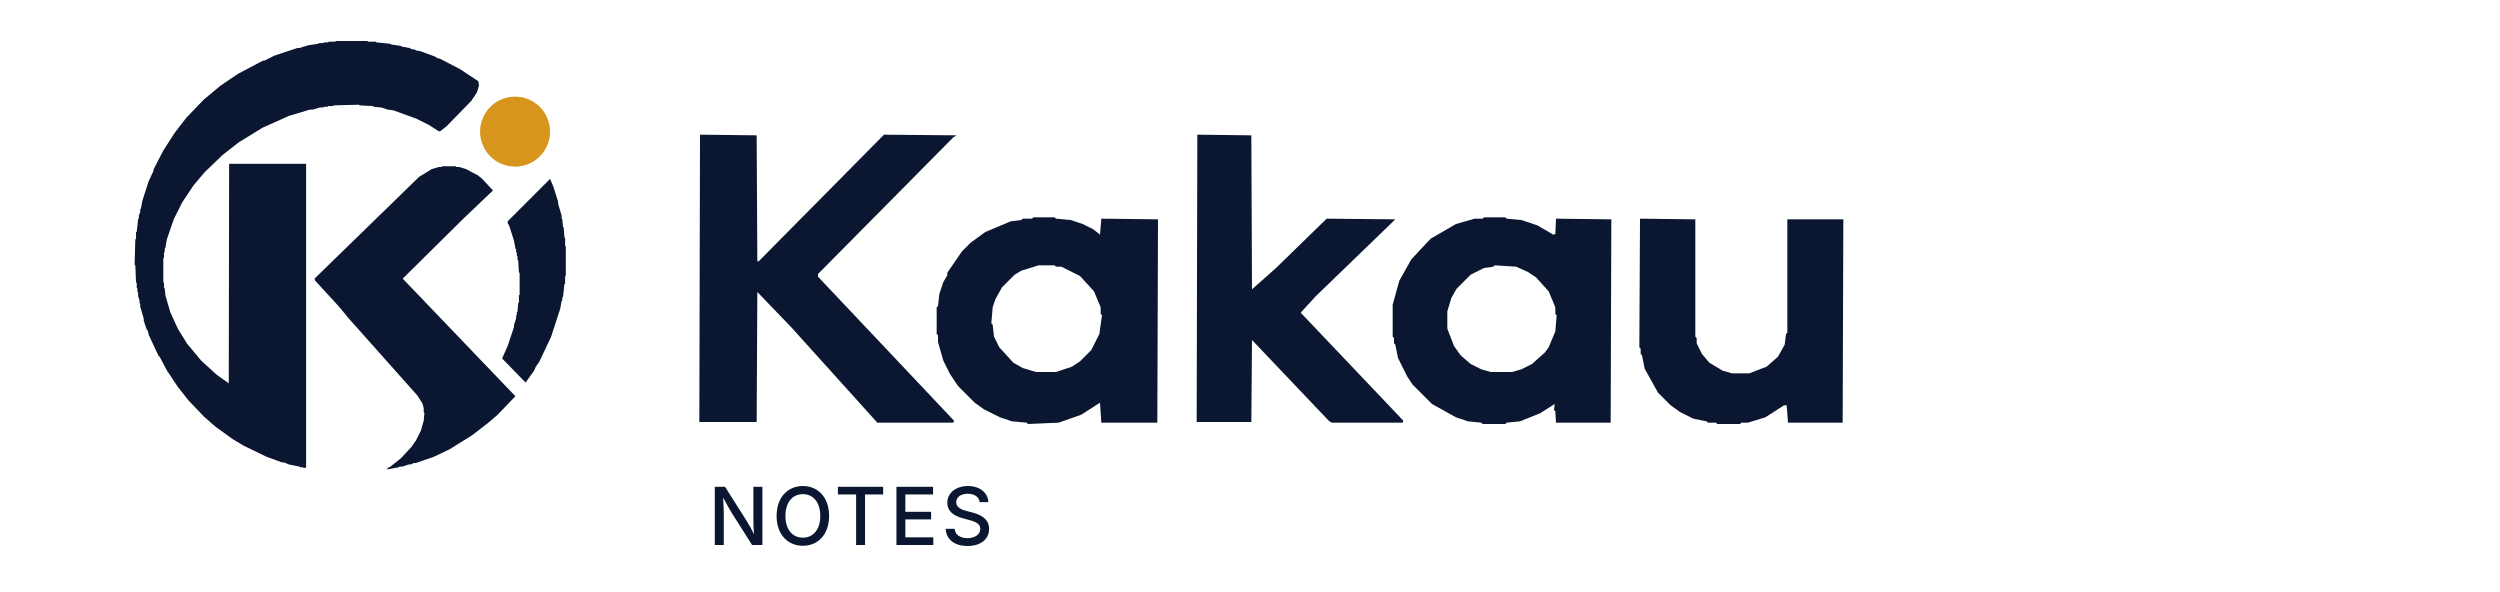
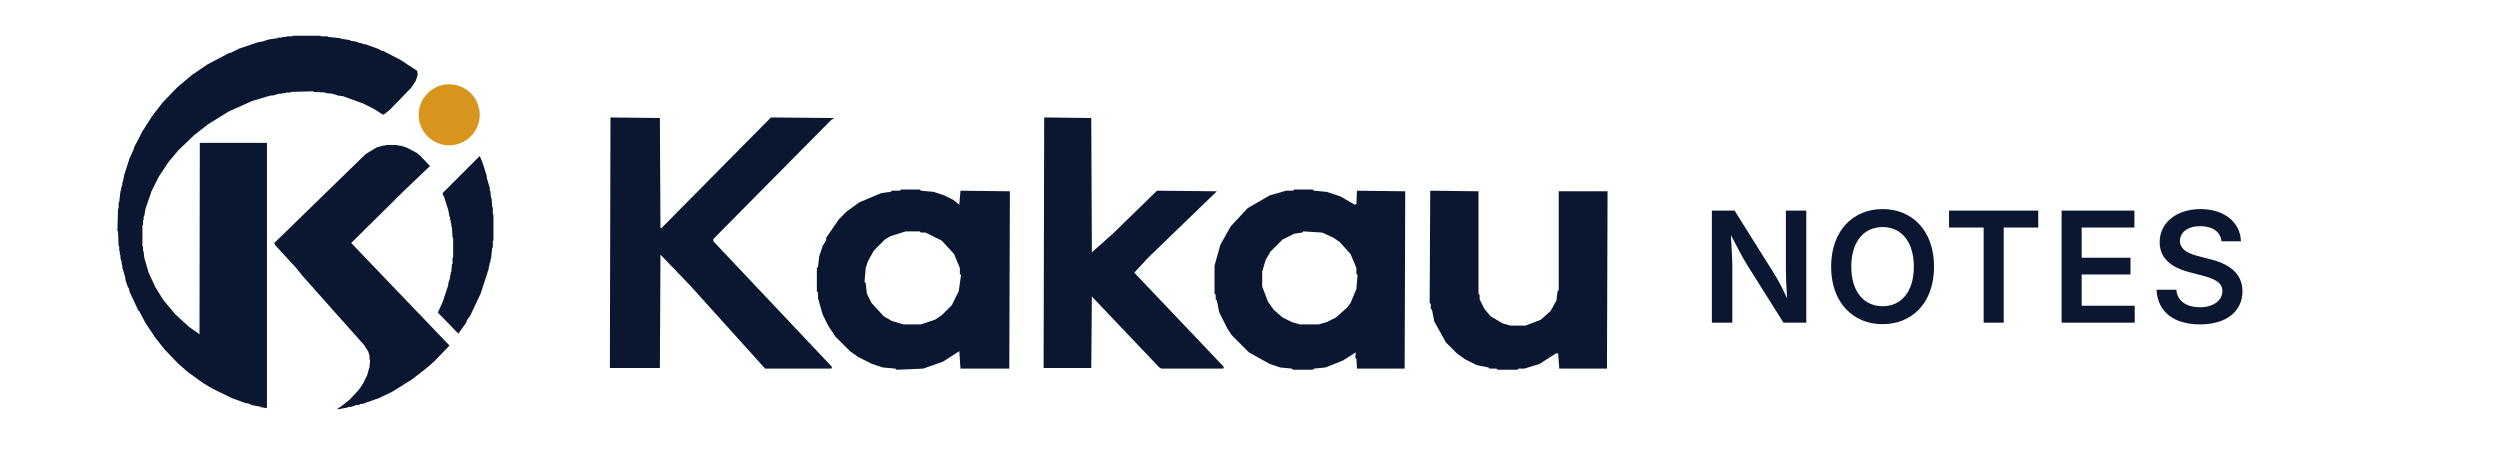
- <svg xmlns="http://www.w3.org/2000/svg" viewBox="0 0 1500 355" role="img" aria-label="Kakau logo">
+ <svg xmlns="http://www.w3.org/2000/svg" viewBox="0 0 1720 310" role="img" aria-label="Kakau logo">
  <g transform="translate(-53,-55) scale(.42)">
    <path d="M606.0,189.5 L651.0,189.5 L652.0,190.5 L663.0,190.5 L664.0,191.5 L684.0,193.5 L685.0,194.5 L699.0,196.5 L700.0,197.5 L711.0,199.5 L715.0,201.5 L718.0,201.5 L722.0,203.5 L725.0,203.5 L747.0,211.5 L752.0,214.5 L754.0,214.5 L783.0,229.5 L809.5,247.0 L810.5,253.0 L807.5,263.0 L799.5,275.0 L764.0,311.5 L755.0,318.5 L753.0,318.5 L739.0,309.5 L721.0,300.5 L688.0,288.5 L680.0,287.5 L671.0,284.5 L660.0,283.5 L659.0,282.5 L640.0,281.5 L639.0,280.5 L603.0,281.5 L602.0,282.5 L595.0,282.5 L594.0,283.5 L589.0,283.5 L588.0,284.5 L583.0,284.5 L573.0,287.5 L569.0,287.5 L539.0,296.5 L501.0,313.5 L467.0,334.5 L444.0,352.5 L418.5,377.0 L402.5,396.0 L386.5,420.0 L374.5,444.0 L364.5,473.0 L362.5,485.0 L361.5,486.0 L361.5,491.0 L360.5,492.0 L360.5,499.0 L359.5,500.0 L359.5,534.0 L360.5,535.0 L360.5,542.0 L361.5,543.0 L362.5,553.0 L369.5,577.0 L380.5,601.0 L393.5,622.0 L413.5,646.0 L436.0,666.5 L453.0,678.5 L453.5,365.0 L563.5,365.0 L563.5,799.0 L560.0,799.5 L559.0,798.5 L555.0,798.5 L554.0,797.5 L539.0,794.5 L532.0,791.5 L529.0,791.5 L507.0,783.5 L474.0,767.5 L459.0,758.5 L434.0,740.5 L418.0,726.5 L395.5,703.0 L380.5,684.0 L364.5,660.0 L354.5,641.0 L352.5,639.0 L338.5,609.0 L337.5,604.0 L335.5,601.0 L331.5,589.0 L331.5,586.0 L326.5,569.0 L326.5,565.0 L325.5,564.0 L325.5,560.0 L323.5,554.0 L323.5,549.0 L322.5,548.0 L322.5,543.0 L321.5,542.0 L321.5,535.0 L320.5,534.0 L319.5,510.0 L318.5,509.0 L319.5,473.0 L320.5,472.0 L320.5,463.0 L321.5,462.0 L323.5,444.0 L324.5,443.0 L324.5,439.0 L326.5,434.0 L326.5,430.0 L327.5,429.0 L329.5,418.0 L338.5,390.0 L345.5,375.0 L345.5,373.0 L359.5,346.0 L375.5,321.0 L392.5,299.0 L417.0,273.5 L441.0,253.5 L466.0,236.5 L502.0,217.5 L504.0,217.5 L518.0,210.5 L551.0,199.5 L554.0,199.5 L567.0,195.5 L581.0,193.5 L582.0,192.5 L588.0,192.5 L589.0,191.5 L595.0,191.5 L596.0,190.5 L605.0,190.5 L606.0,189.5 Z M758.0,368.5 L777.0,368.5 L778.0,369.5 L782.0,369.5 L792.0,372.5 L809.0,381.5 L815.0,386.5 L830.5,403.0 L789.0,442.5 L701.5,529.0 L862.5,697.0 L837.0,723.5 L823.0,735.5 L801.0,752.5 L769.0,772.5 L746.0,783.5 L720.0,792.5 L717.0,792.5 L713.0,794.5 L710.0,794.5 L701.0,797.5 L697.0,797.5 L696.0,798.5 L679.0,801.5 L680.0,799.5 L684.0,797.5 L699.0,785.5 L713.5,770.0 L720.5,760.0 L727.5,746.0 L731.5,732.0 L732.5,721.0 L731.5,720.0 L731.5,714.0 L729.5,707.0 L722.5,696.0 L624.5,586.0 L610.5,569.0 L576.5,532.0 L575.5,529.0 L725.0,383.5 L743.0,372.5 L753.0,369.5 L757.0,369.5 L758.0,368.5 Z M912.0,386.5 L916.5,397.0 L923.5,419.0 L923.5,422.0 L928.5,439.0 L928.5,443.0 L929.5,444.0 L930.5,455.0 L931.5,456.0 L932.5,470.0 L933.5,471.0 L933.5,482.0 L934.5,483.0 L934.5,525.0 L933.5,526.0 L933.5,536.0 L932.5,537.0 L930.5,555.0 L929.5,556.0 L929.5,560.0 L928.5,561.0 L926.5,572.0 L913.5,612.0 L896.5,648.0 L891.5,655.0 L889.5,660.0 L877.0,677.5 L843.5,643.0 L851.5,625.0 L860.5,598.0 L860.5,595.0 L863.5,586.0 L863.5,582.0 L864.5,581.0 L864.5,577.0 L865.5,576.0 L866.5,564.0 L867.5,563.0 L867.5,553.0 L868.5,552.0 L868.5,521.0 L867.5,520.0 L866.5,503.0 L865.5,502.0 L865.5,497.0 L864.5,496.0 L864.5,492.0 L863.5,491.0 L863.5,487.0 L862.5,486.0 L860.5,475.0 L853.5,453.0 L851.5,450.0 L851.5,447.0 L912.0,386.5 Z" fill="#0B1730" fill-rule="evenodd" />
    <circle cx="862" cy="319" r="50" fill="#D8951D" />
  </g>
  <g transform="translate(260,-610) scale(.80)">
    <path d="M200.0,863.5 L242.5,864.0 L243.0,958.5 L244.0,958.5 L338.0,863.5 L392.5,864.0 L390.0,865.5 L288.5,968.0 L288.5,970.0 L390.5,1078.0 L390.0,1079.5 L333.0,1079.5 L268.5,1008.0 L243.0,981.5 L242.5,1079.0 L199.5,1079.0 L200.0,863.5 Z M573.0,863.5 L613.5,864.0 L614.0,979.5 L632.0,963.5 L670.0,926.5 L721.5,927.0 L662.0,984.5 L650.5,997.0 L727.5,1078.0 L727.0,1079.5 L674.0,1079.5 L672.0,1078.5 L614.0,1017.5 L613.5,1079.0 L572.5,1079.0 L573.0,863.5 Z M450.0,925.5 L466.0,925.5 L467.0,926.5 L478.0,927.5 L487.0,930.5 L495.0,934.5 L500.0,938.5 L501.0,926.5 L543.5,927.0 L543.0,1079.5 L501.0,1079.5 L500.0,1064.5 L486.0,1073.5 L469.0,1079.5 L446.0,1080.5 L445.0,1079.5 L434.0,1078.5 L425.0,1075.5 L413.0,1069.5 L406.0,1064.5 L393.5,1052.0 L387.5,1043.0 L382.5,1033.0 L378.5,1019.0 L378.5,1014.0 L377.5,1013.0 L377.5,993.0 L378.5,992.0 L379.5,983.0 L382.5,974.0 L385.5,969.0 L385.5,967.0 L396.5,951.0 L403.0,944.5 L414.0,936.5 L433.0,928.5 L441.0,927.5 L442.0,926.5 L449.0,926.5 L450.0,925.5 Z M788.0,925.5 L804.0,925.5 L805.0,926.5 L816.0,927.5 L828.0,931.5 L840.0,938.5 L841.5,938.0 L842.0,926.5 L883.5,927.0 L883.0,1079.5 L842.0,1079.5 L841.5,1071.0 L840.5,1070.0 L841.0,1065.5 L830.0,1072.5 L815.0,1078.5 L805.0,1079.5 L804.0,1080.5 L787.0,1080.5 L786.0,1079.5 L776.0,1078.5 L767.0,1075.5 L749.0,1065.5 L734.5,1051.0 L730.5,1045.0 L723.5,1031.0 L721.5,1021.0 L720.5,1020.0 L720.5,1016.0 L719.5,1015.0 L719.5,991.0 L724.5,973.0 L733.5,957.0 L748.0,941.5 L767.0,930.5 L781.0,926.5 L787.0,926.5 L788.0,925.5 Z M905.0,926.5 L946.5,927.0 L946.5,1015.0 L947.5,1016.0 L947.5,1020.0 L951.5,1028.0 L957.0,1034.5 L967.0,1040.5 L974.0,1042.5 L987.0,1042.5 L1000.0,1037.5 L1008.5,1030.0 L1013.5,1021.0 L1014.5,1013.0 L1015.5,1012.0 L1015.5,927.0 L1057.5,927.0 L1057.0,1079.5 L1016.0,1079.5 L1015.0,1066.5 L1013.0,1066.5 L999.0,1075.5 L986.0,1079.5 L981.0,1079.5 L980.0,1080.5 L963.0,1080.5 L962.0,1079.5 L956.0,1079.5 L955.0,1078.5 L945.0,1076.5 L935.0,1071.5 L928.0,1066.5 L918.5,1057.0 L908.5,1039.0 L906.5,1029.0 L905.5,1028.0 L905.5,1024.0 L904.5,1023.0 L905.0,926.5 Z M454.0,961.5 L441.0,965.5 L436.0,968.5 L426.5,978.0 L421.5,987.0 L419.5,993.0 L418.5,1005.0 L419.5,1006.0 L420.5,1015.0 L424.5,1023.0 L435.0,1034.5 L442.0,1038.5 L452.0,1041.5 L467.0,1041.5 L479.0,1037.5 L485.0,1033.5 L493.5,1025.0 L499.5,1013.0 L501.5,999.0 L500.5,998.0 L500.5,993.0 L495.5,981.0 L485.0,969.5 L471.0,962.5 L467.0,962.5 L466.0,961.5 L454.0,961.5 Z M796.0,961.5 L795.0,962.5 L788.0,963.5 L778.0,968.5 L767.5,979.0 L763.5,986.0 L760.5,996.0 L760.5,1009.0 L765.5,1022.0 L770.5,1029.0 L778.0,1035.5 L786.0,1039.5 L793.0,1041.5 L809.0,1041.5 L816.0,1039.5 L824.0,1035.5 L833.5,1027.0 L836.5,1023.0 L841.5,1011.0 L842.5,999.0 L841.5,998.0 L841.5,993.0 L836.5,981.0 L827.0,970.5 L821.0,966.5 L812.0,962.5 L796.0,961.5 Z" fill="#0B1730" fill-rule="evenodd" />
  </g>
-   <text x="425" y="327" fill="#0B1730" font-family="Inter, Arial, sans-serif" font-size="48" font-weight="500" letter-spacing="2">NOTES</text>
+   <text x="1170" y="222" fill="#0B1730" font-family="Inter, Arial, sans-serif" font-size="106" font-weight="600" letter-spacing="4">NOTES</text>
</svg>
